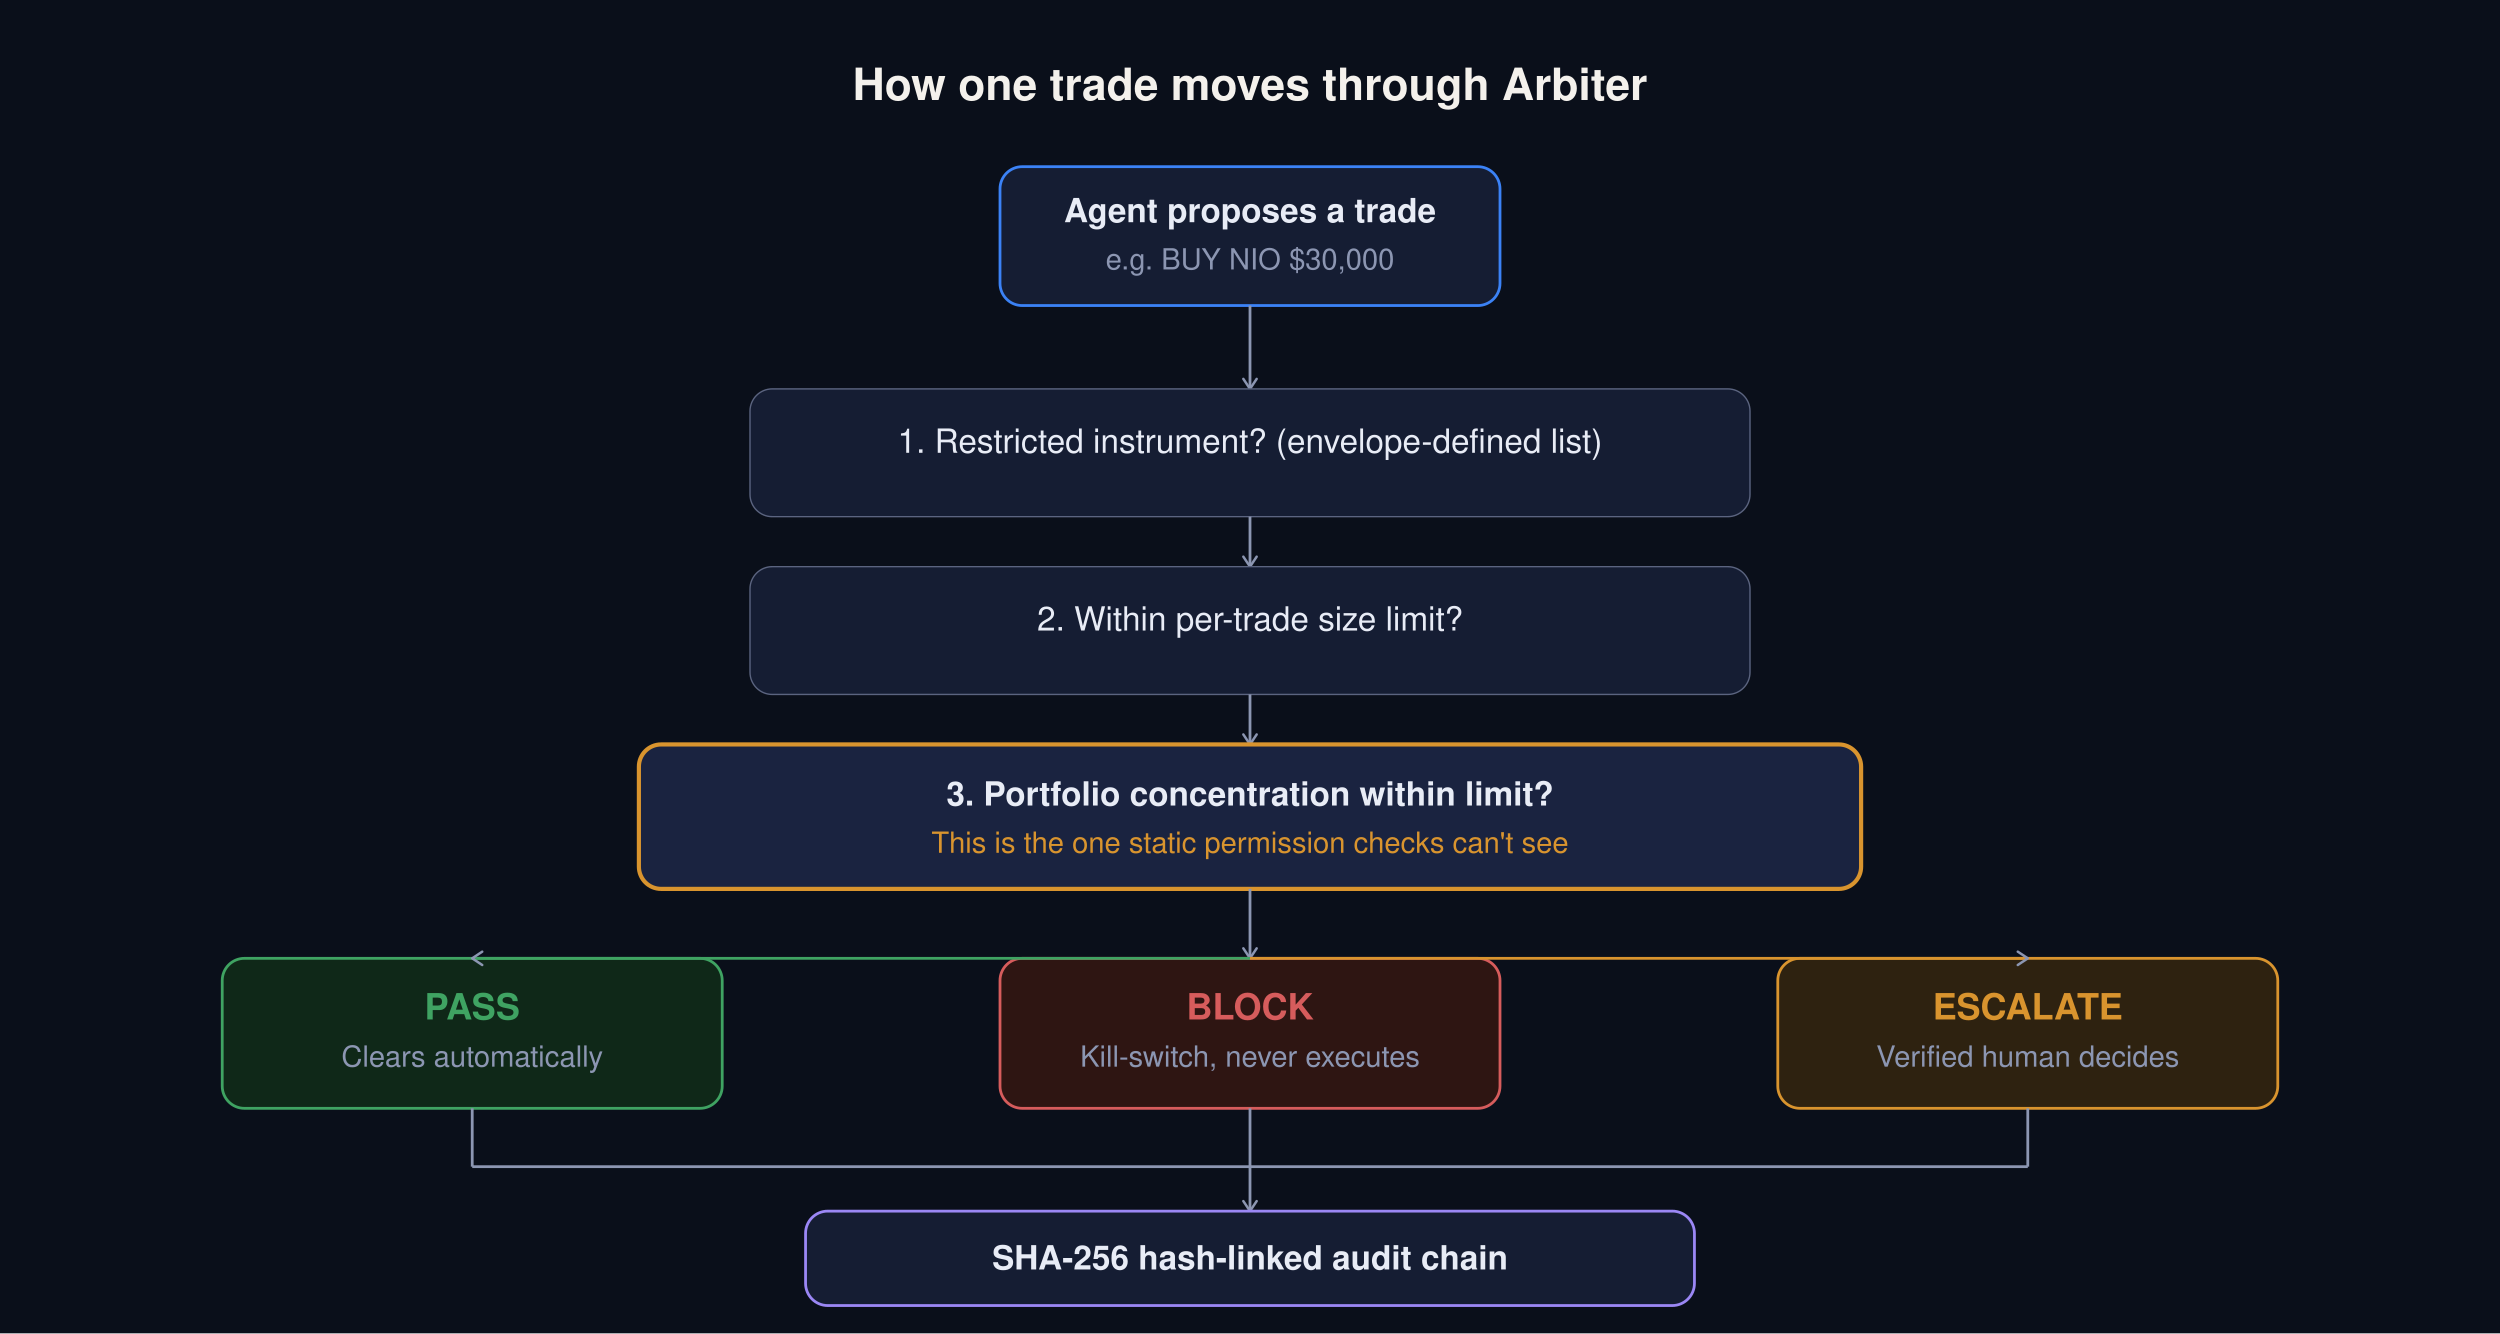
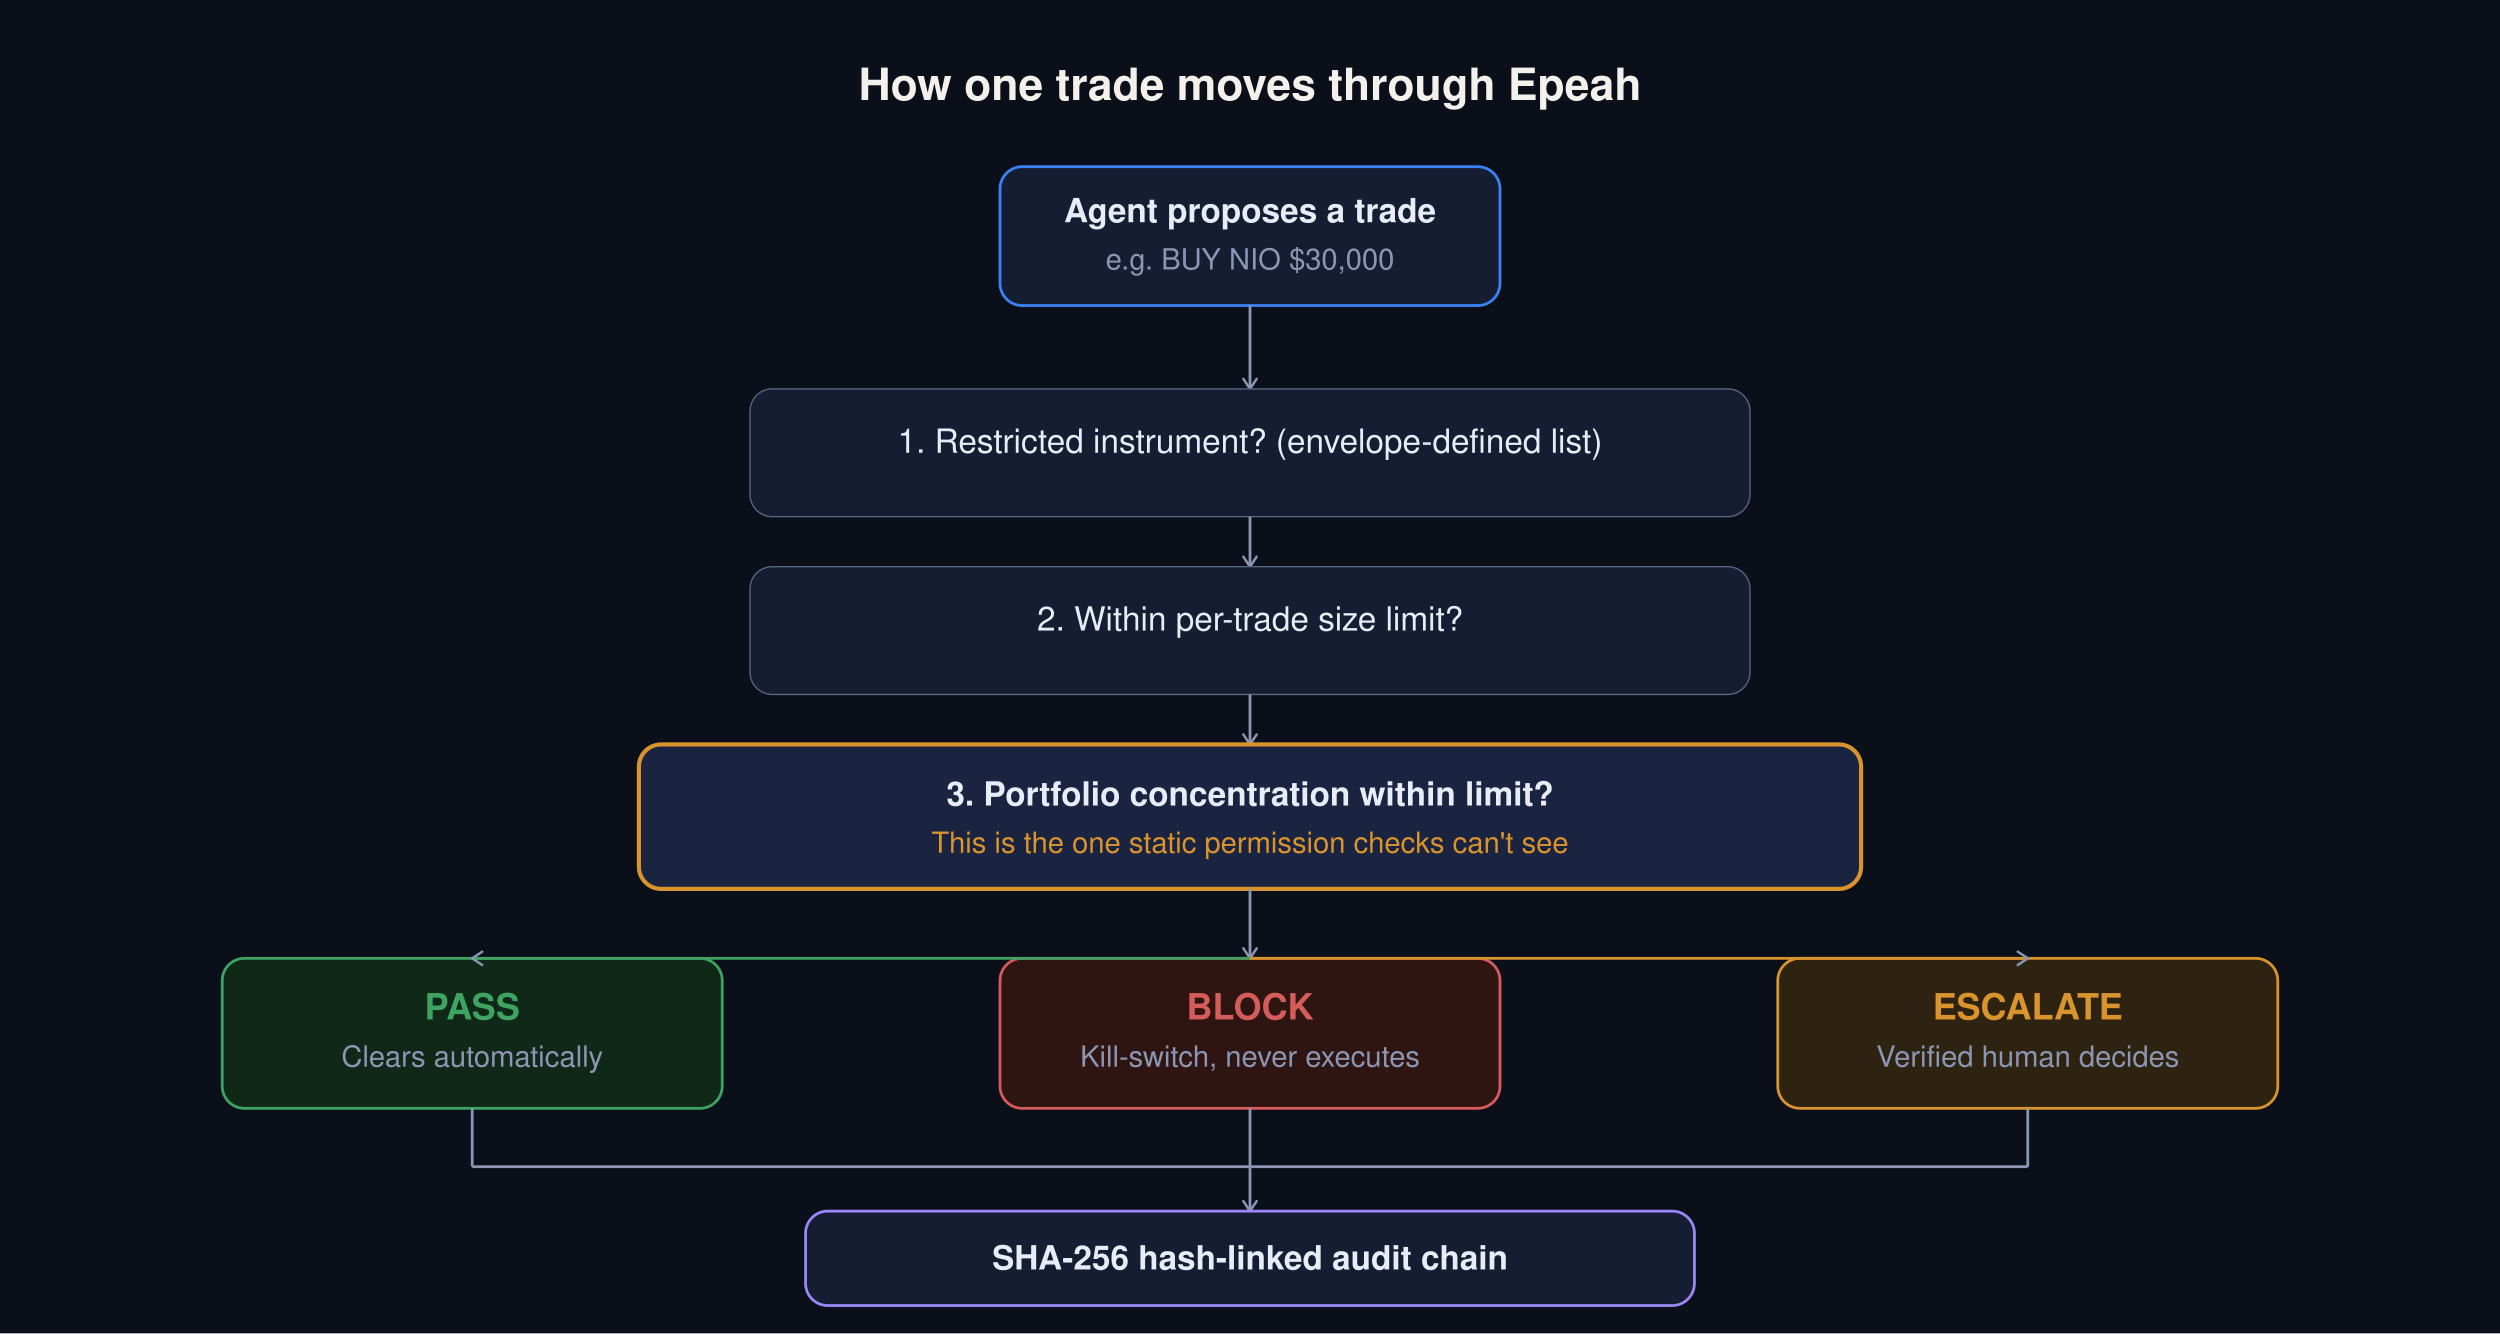
<svg xmlns="http://www.w3.org/2000/svg" width="900" height="480" viewBox="0 0 900 480">
  <defs>
    <marker id="arrow2" viewBox="0 0 10 10" refX="8" refY="5" markerWidth="6" markerHeight="6" orient="auto-start-reverse">
      <path d="M2 1L8 5L2 9" fill="none" stroke="#8C96B2" stroke-width="1.5" stroke-linecap="round" stroke-linejoin="round" />
    </marker>
  </defs>
  <rect width="900" height="480" fill="#0A0F1A" />
-   <text x="450" y="36" text-anchor="middle" font-family="Helvetica, Arial, sans-serif" font-size="16" font-weight="600" fill="#F4F1EC">How one trade moves through Arbiter</text>
+   <text x="450" y="36" text-anchor="middle" font-family="Helvetica, Arial, sans-serif" font-size="16" font-weight="600" fill="#F4F1EC">How one trade moves through Epeah</text>
  <rect x="360" y="60" width="180" height="50" rx="8" fill="#151d33" stroke="#3B82F6" stroke-width="1" />
  <text x="450" y="80" text-anchor="middle" font-family="Helvetica, Arial, sans-serif" font-size="12" font-weight="600" fill="#E8ECF6">Agent proposes a trade</text>
  <text x="450" y="97" text-anchor="middle" font-family="Helvetica, Arial, sans-serif" font-size="10.5" fill="#8C96B2">e.g. BUY NIO $30,000</text>
  <line x1="450" y1="110" x2="450" y2="140" stroke="#8C96B2" stroke-width="1" marker-end="url(#arrow2)" />
  <rect x="270" y="140" width="360" height="46" rx="8" fill="#151d33" stroke="#5B6480" stroke-width="0.5" />
  <text x="450" y="163" text-anchor="middle" font-family="Helvetica, Arial, sans-serif" font-size="12" fill="#E8ECF6">1. Restricted instrument? (envelope-defined list)</text>
  <line x1="450" y1="186" x2="450" y2="204" stroke="#8C96B2" stroke-width="1" marker-end="url(#arrow2)" />
  <rect x="270" y="204" width="360" height="46" rx="8" fill="#151d33" stroke="#5B6480" stroke-width="0.5" />
  <text x="450" y="227" text-anchor="middle" font-family="Helvetica, Arial, sans-serif" font-size="12" fill="#E8ECF6">2. Within per-trade size limit?</text>
  <line x1="450" y1="250" x2="450" y2="268" stroke="#8C96B2" stroke-width="1" marker-end="url(#arrow2)" />
  <rect x="230" y="268" width="440" height="52" rx="8" fill="#1a2340" stroke="#D9942E" stroke-width="1.5" />
  <text x="450" y="290" text-anchor="middle" font-family="Helvetica, Arial, sans-serif" font-size="12" font-weight="600" fill="#E8ECF6">3. Portfolio concentration within limit?</text>
  <text x="450" y="307" text-anchor="middle" font-family="Helvetica, Arial, sans-serif" font-size="10.5" fill="#D9942E">This is the one static permission checks can't see</text>
  <line x1="450" y1="320" x2="450" y2="345" stroke="#8C96B2" stroke-width="1" marker-end="url(#arrow2)" />
  <g>
    <rect x="80" y="345" width="180" height="54" rx="8" fill="#0f2818" stroke="#3FA362" stroke-width="1" />
    <text x="170" y="367" text-anchor="middle" font-family="Helvetica, Arial, sans-serif" font-size="13" font-weight="700" fill="#3FA362">PASS</text>
    <text x="170" y="384" text-anchor="middle" font-family="Helvetica, Arial, sans-serif" font-size="10.5" fill="#8C96B2">Clears automatically</text>
  </g>
  <g>
    <rect x="360" y="345" width="180" height="54" rx="8" fill="#2e1512" stroke="#D65C5C" stroke-width="1" />
    <text x="450" y="367" text-anchor="middle" font-family="Helvetica, Arial, sans-serif" font-size="13" font-weight="700" fill="#D65C5C">BLOCK</text>
    <text x="450" y="384" text-anchor="middle" font-family="Helvetica, Arial, sans-serif" font-size="10.5" fill="#8C96B2">Kill-switch, never executes</text>
  </g>
  <g>
    <rect x="640" y="345" width="180" height="54" rx="8" fill="#2e2210" stroke="#D9942E" stroke-width="1" />
    <text x="730" y="367" text-anchor="middle" font-family="Helvetica, Arial, sans-serif" font-size="13" font-weight="700" fill="#D9942E">ESCALATE</text>
    <text x="730" y="384" text-anchor="middle" font-family="Helvetica, Arial, sans-serif" font-size="10.5" fill="#8C96B2">Verified human decides</text>
  </g>
  <path d="M450 345 L170 345" fill="none" stroke="#3FA362" stroke-width="1" marker-end="url(#arrow2)" />
  <path d="M450 345 L730 345" fill="none" stroke="#D9942E" stroke-width="1" marker-end="url(#arrow2)" />
  <line x1="170" y1="399" x2="170" y2="420" stroke="#8C96B2" stroke-width="1" />
  <line x1="450" y1="399" x2="450" y2="420" stroke="#8C96B2" stroke-width="1" />
  <line x1="730" y1="399" x2="730" y2="420" stroke="#8C96B2" stroke-width="1" />
  <path d="M170 420 L730 420" fill="none" stroke="#8C96B2" stroke-width="1" />
  <line x1="450" y1="420" x2="450" y2="436" stroke="#8C96B2" stroke-width="1" marker-end="url(#arrow2)" />
  <rect x="290" y="436" width="320" height="34" rx="8" fill="#151d33" stroke="#9b87f5" stroke-width="1" />
  <text x="450" y="457" text-anchor="middle" font-family="Helvetica, Arial, sans-serif" font-size="12" font-weight="600" fill="#E8ECF6">SHA-256 hash-linked audit chain</text>
</svg>
